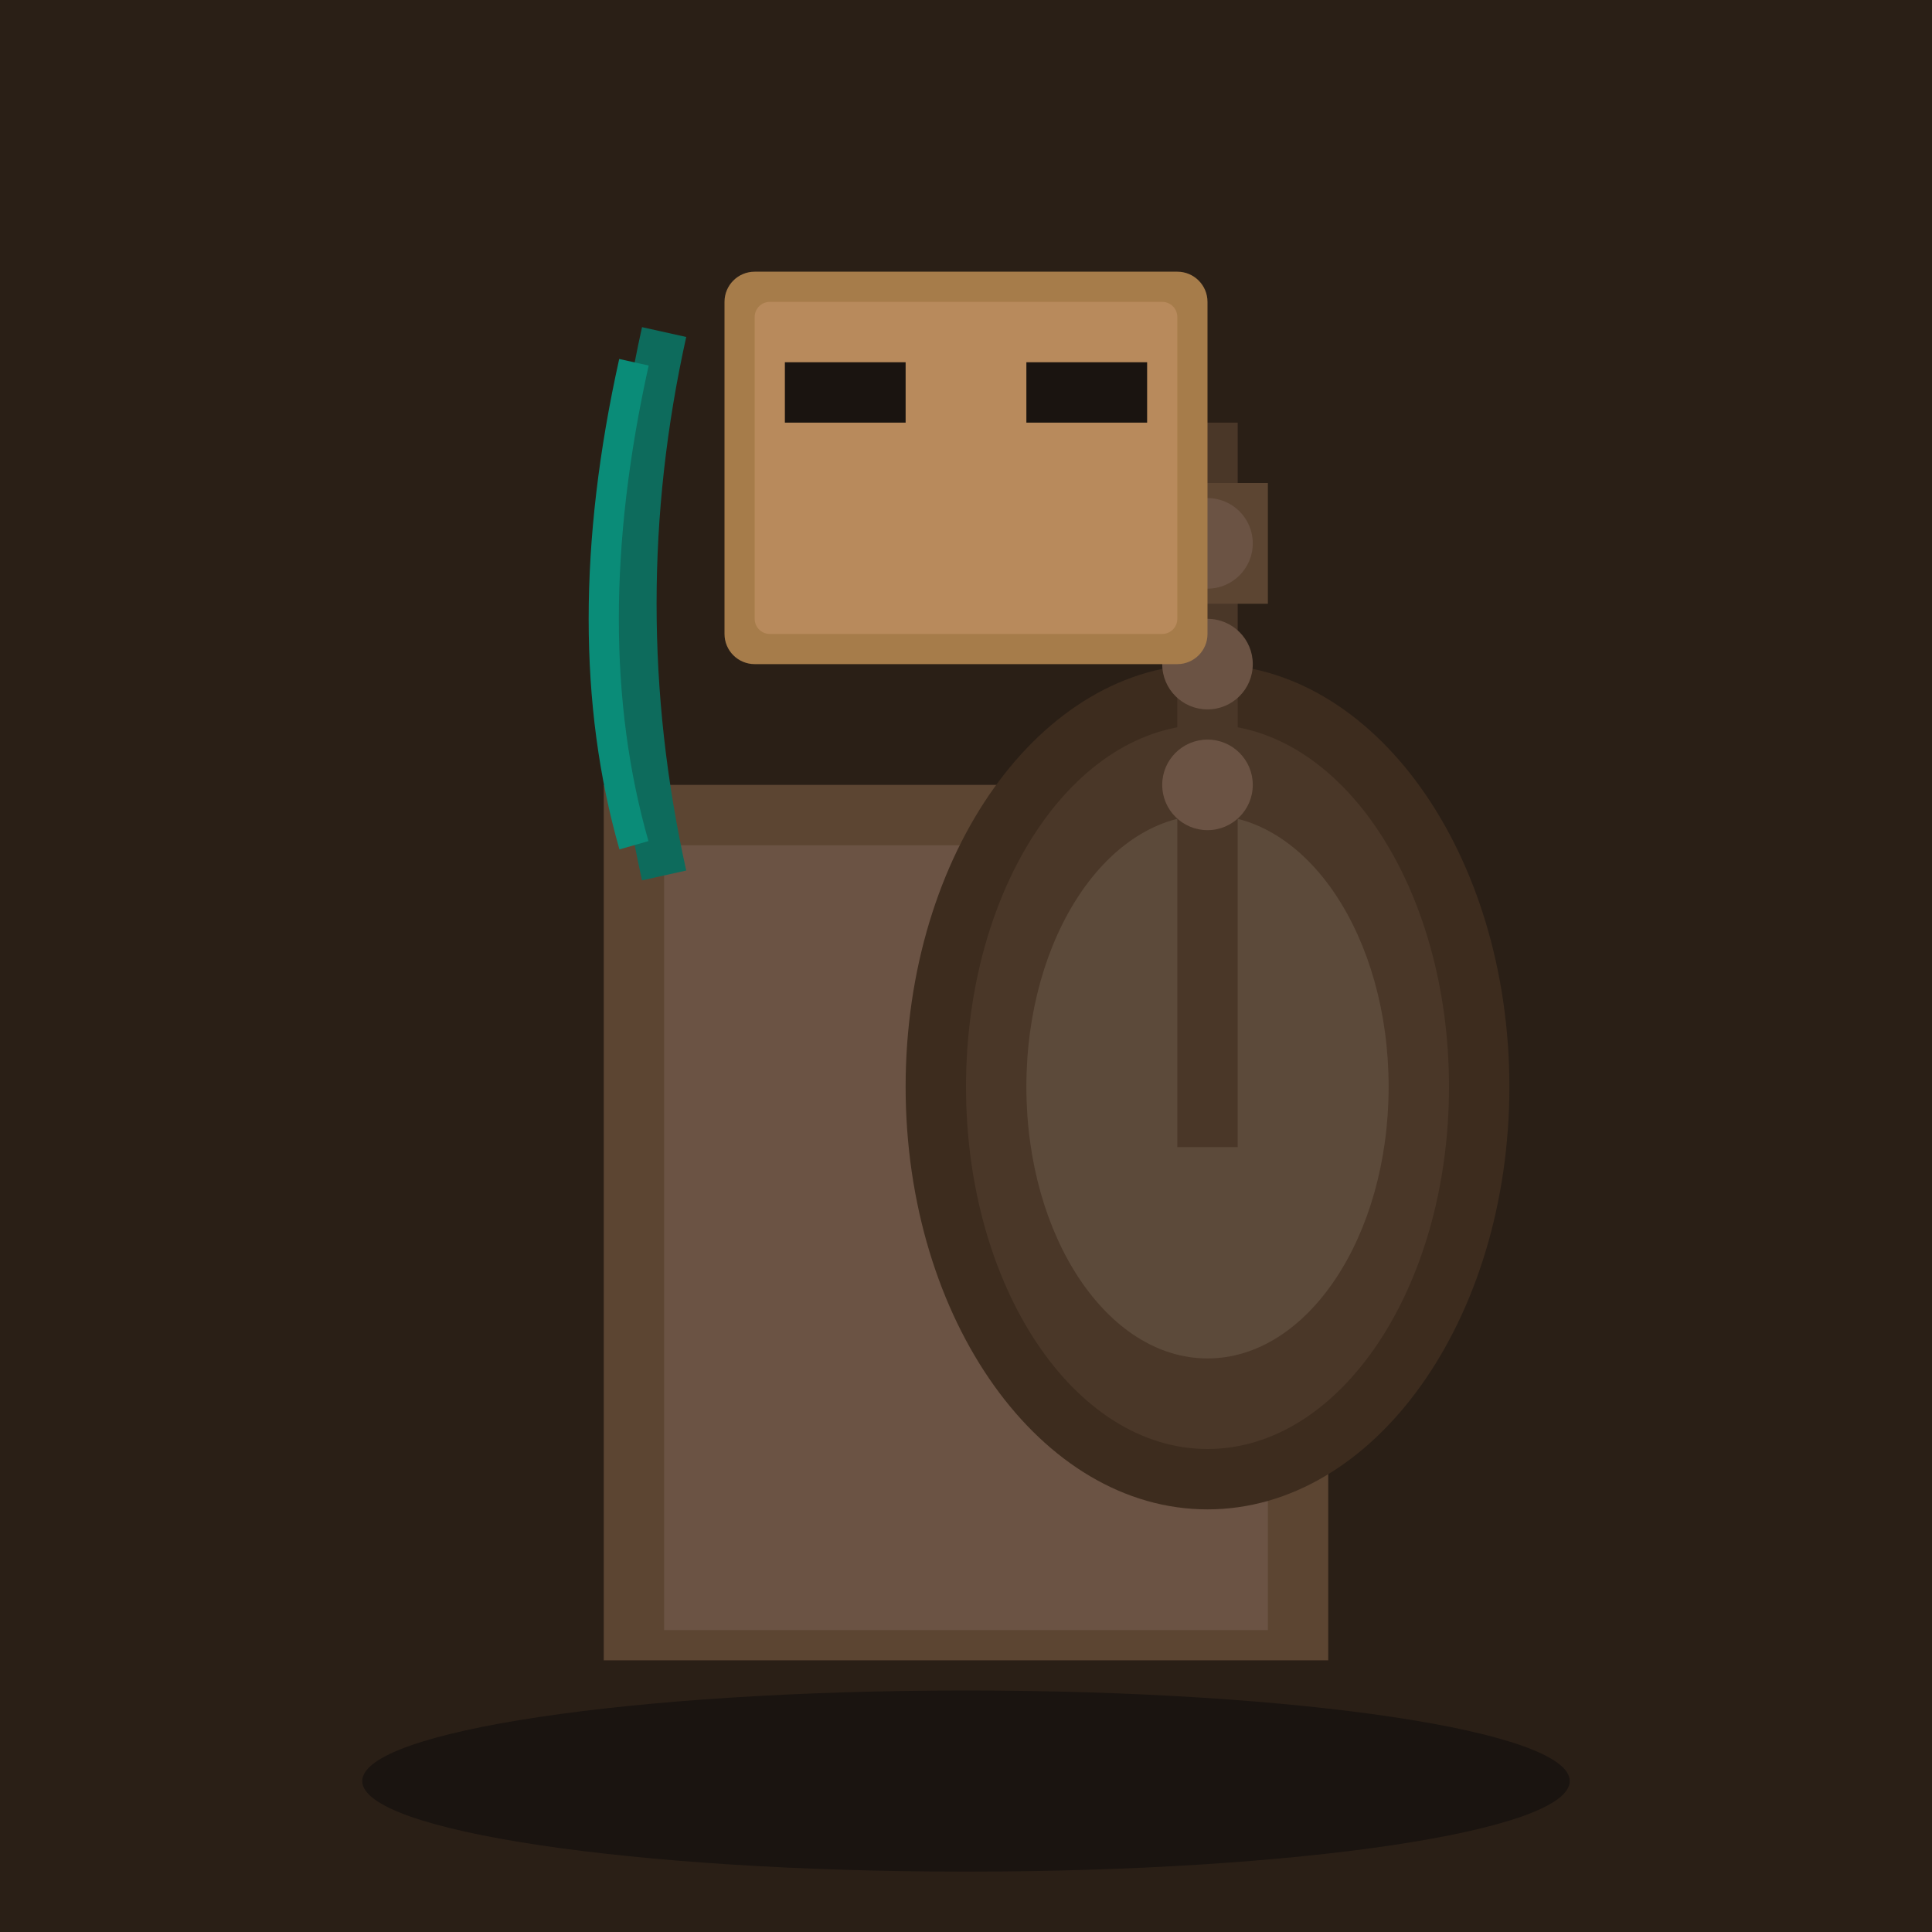
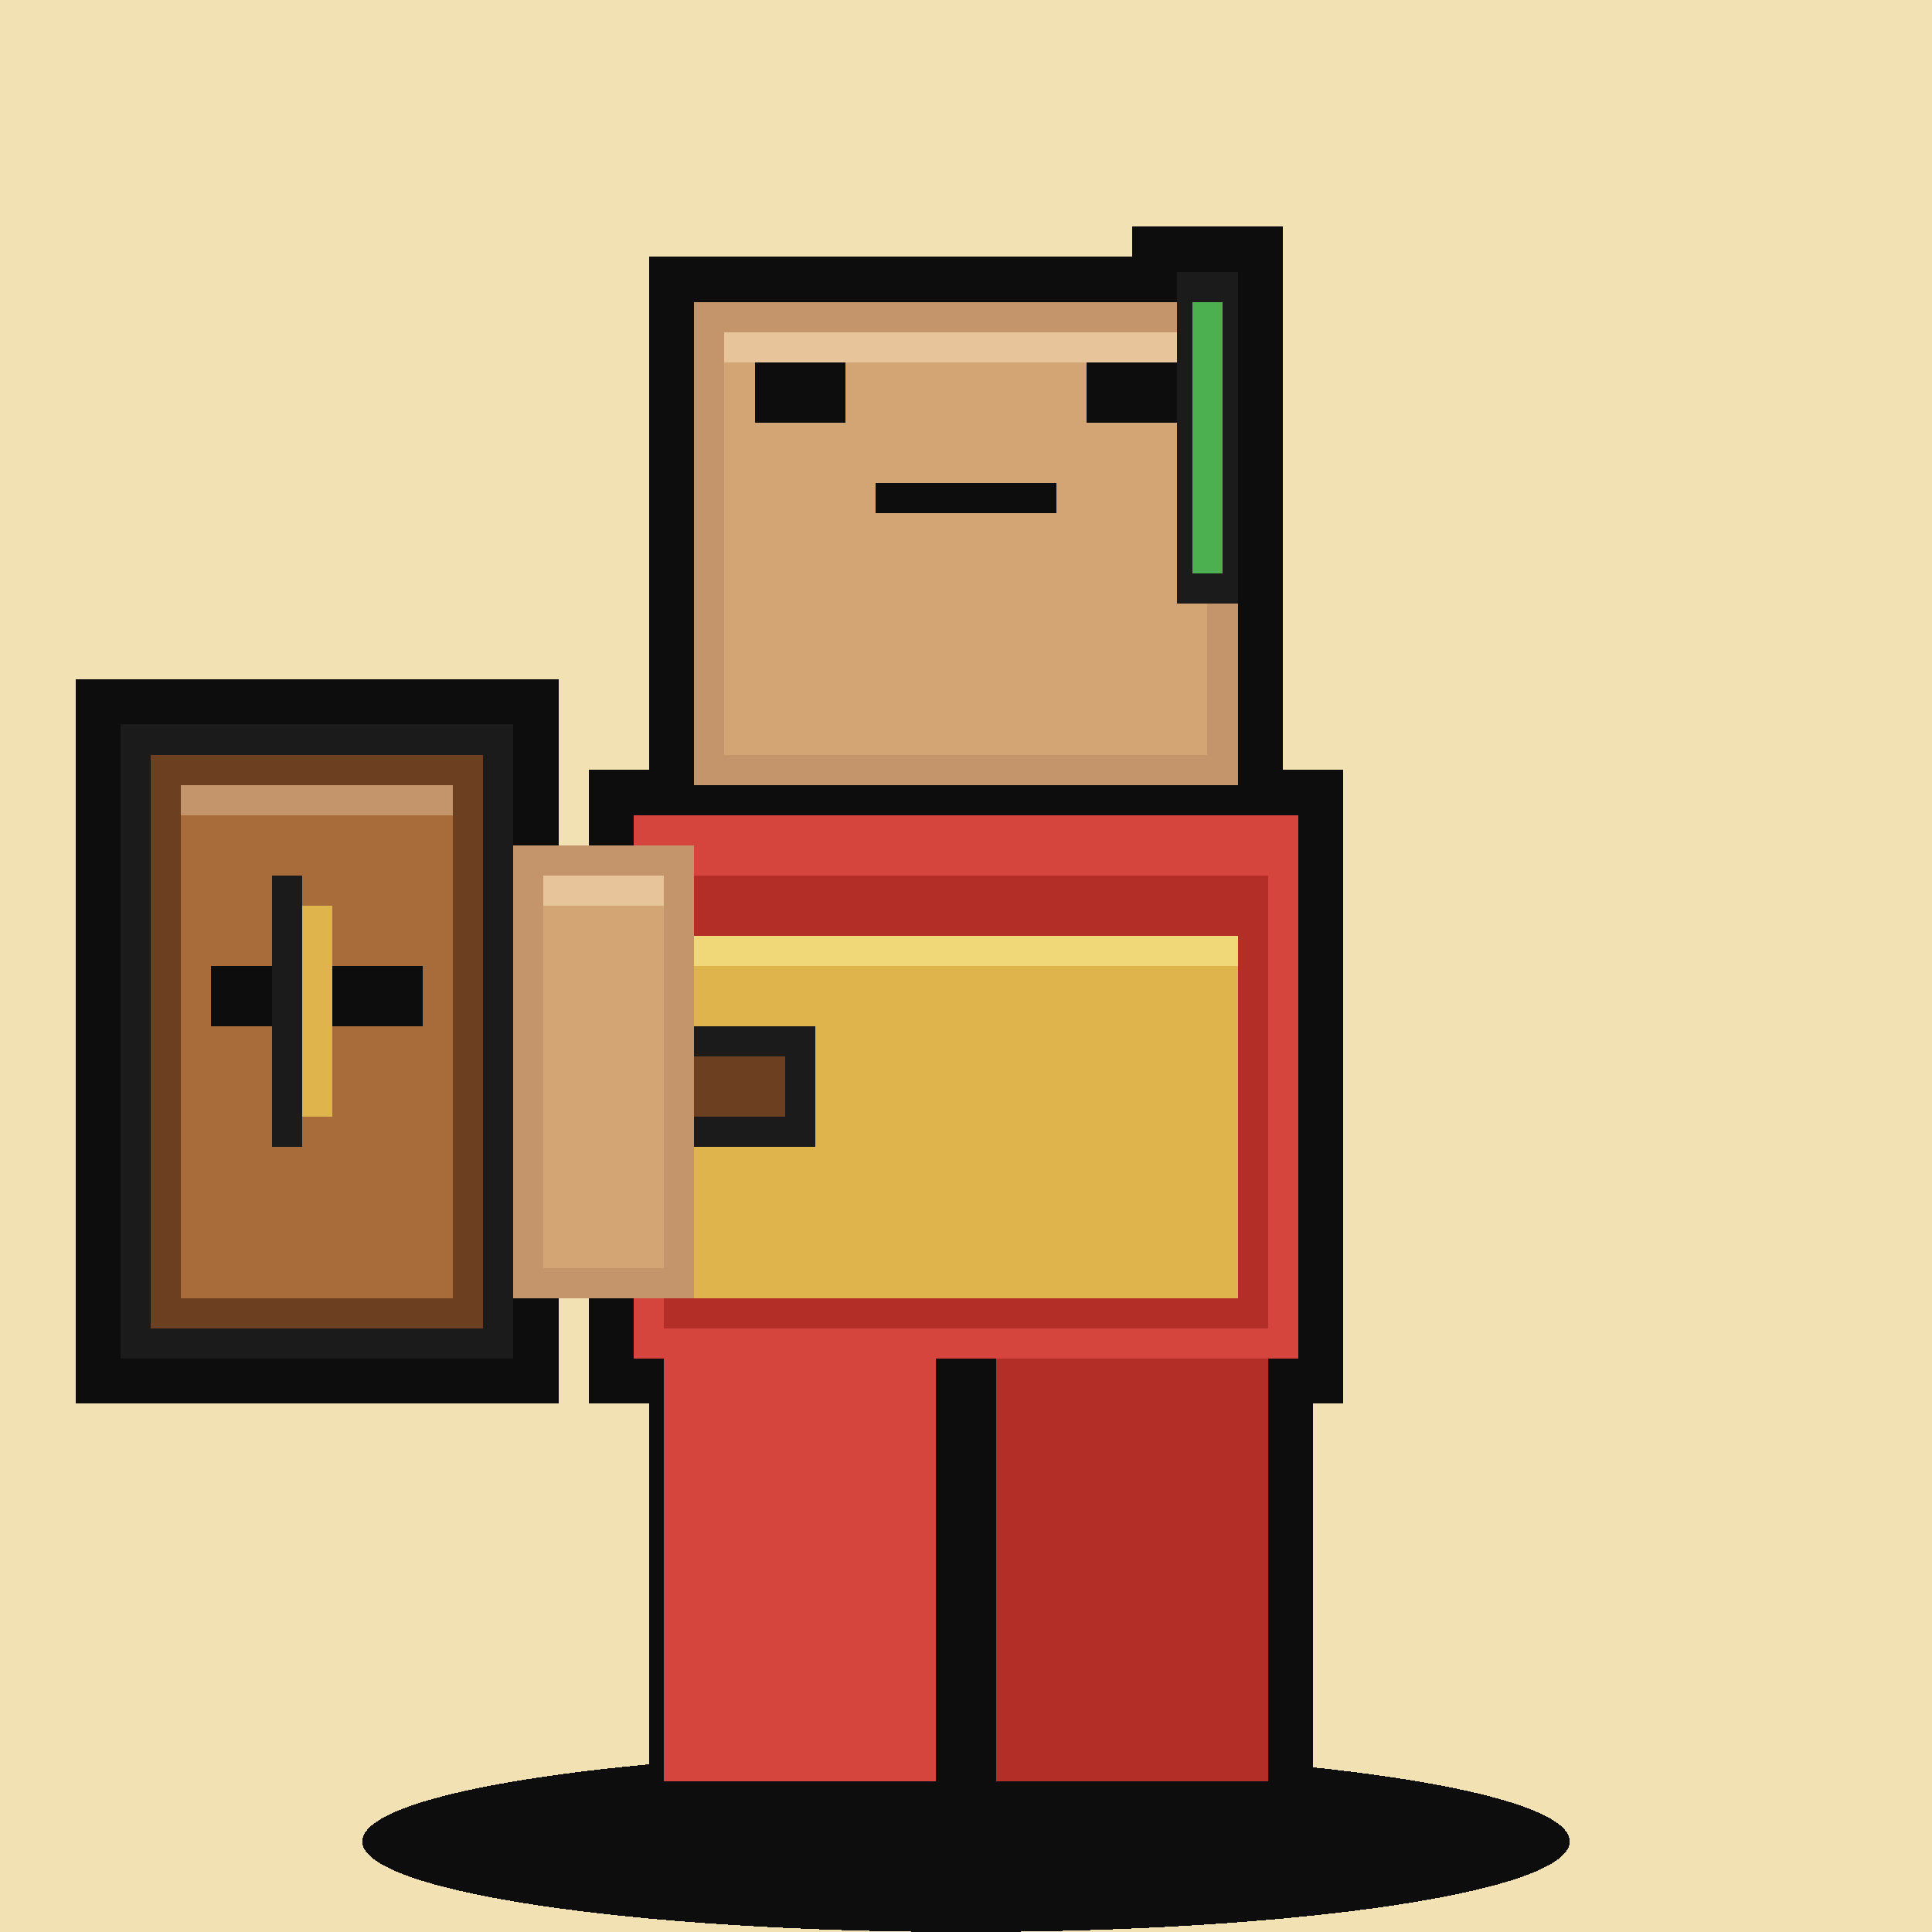
- <svg xmlns="http://www.w3.org/2000/svg" viewBox="0 0 128 128" width="128" height="128">
-   <rect width="128" height="128" fill="#2a1f16" />
-   <ellipse cx="64" cy="118" rx="40" ry="6" fill="#1a1410" />
-   <rect x="40" y="52" width="48" height="58" fill="#5c4532" />
-   <rect x="44" y="56" width="40" height="52" fill="#6b5344" />
-   <ellipse cx="80" cy="72" rx="20" ry="28" fill="#3d2c1e" />
-   <ellipse cx="80" cy="72" rx="16" ry="24" fill="#4a3728" />
-   <ellipse cx="80" cy="72" rx="12" ry="18" fill="#5c4a3a" />
-   <rect x="78" y="28" width="4" height="48" fill="#4a3728" />
-   <rect x="76" y="32" width="8" height="8" fill="#5c4532" />
-   <circle cx="80" cy="36" r="3" fill="#6b5344" />
-   <circle cx="80" cy="44" r="3" fill="#6b5344" />
-   <circle cx="80" cy="52" r="3" fill="#6b5344" />
-   <rect x="48" y="18" width="32" height="26" rx="2" fill="#a67c4a" />
-   <rect x="50" y="20" width="28" height="22" rx="1" fill="#b88a5c" />
-   <rect x="52" y="24" width="8" height="4" fill="#1a1410" />
-   <rect x="68" y="24" width="8" height="4" fill="#1a1410" />
-   <path d="M44 22 Q40 40 44 58" fill="none" stroke="#0d6b5c" stroke-width="3" />
-   <path d="M42 24 Q38 42 42 56" fill="none" stroke="#0a8c78" stroke-width="2" />
+ <svg xmlns="http://www.w3.org/2000/svg" viewBox="0 0 128 128" width="128" height="128" style="shape-rendering: crispEdges">
+   <rect width="128" height="128" fill="#f2e1b3" />
+   <ellipse cx="64" cy="122" rx="40" ry="6" fill="#0d0d0d" />
+   <rect x="5" y="45" width="32" height="48" fill="#0d0d0d" />
+   <rect x="75" y="15" width="10" height="28" fill="#0d0d0d" />
+   <rect x="39" y="51" width="50" height="42" fill="#0d0d0d" />
+   <rect x="43" y="17" width="42" height="38" fill="#0d0d0d" />
+   <rect x="43" y="89" width="44" height="30" fill="#0d0d0d" />
+   <rect x="44" y="90" width="18" height="28" fill="#d6453d" />
+   <rect x="66" y="90" width="18" height="28" fill="#b32e26" />
+   <rect x="42" y="54" width="44" height="36" fill="#d6453d" />
+   <rect x="44" y="58" width="40" height="30" fill="#b32e26" />
+   <rect x="46" y="62" width="36" height="24" fill="#e0b44c" />
+   <rect x="46" y="62" width="36" height="2" fill="#f0d878" />
+   <rect x="8" y="48" width="26" height="42" fill="#1b1b1b" />
+   <rect x="10" y="50" width="22" height="38" fill="#6b3f1f" />
+   <rect x="12" y="52" width="18" height="34" fill="#a86b3a" />
+   <rect x="12" y="52" width="18" height="2" fill="#c4956a" />
+   <rect x="14" y="64" width="14" height="4" fill="#0d0d0d" />
+   <rect x="32" y="68" width="22" height="8" fill="#1b1b1b" />
+   <rect x="34" y="70" width="18" height="4" fill="#6b3f1f" />
+   <rect x="18" y="58" width="2" height="18" fill="#1b1b1b" />
+   <rect x="20" y="60" width="2" height="14" fill="#e0b44c" />
+   <rect x="34" y="56" width="12" height="30" fill="#c4956a" />
+   <rect x="36" y="58" width="8" height="26" fill="#d4a574" />
+   <rect x="36" y="58" width="8" height="2" fill="#e8c49a" />
+   <rect x="46" y="20" width="36" height="32" fill="#c4956a" />
+   <rect x="48" y="22" width="32" height="28" fill="#d4a574" />
+   <rect x="48" y="22" width="32" height="2" fill="#e8c49a" />
+   <rect x="50" y="24" width="6" height="4" fill="#0d0d0d" />
+   <rect x="72" y="24" width="6" height="4" fill="#0d0d0d" />
+   <rect x="58" y="32" width="12" height="2" fill="#0d0d0d" />
+   <rect x="78" y="18" width="4" height="22" fill="#1b1b1b" />
+   <rect x="79" y="20" width="2" height="18" fill="#4caf50" />
</svg>
